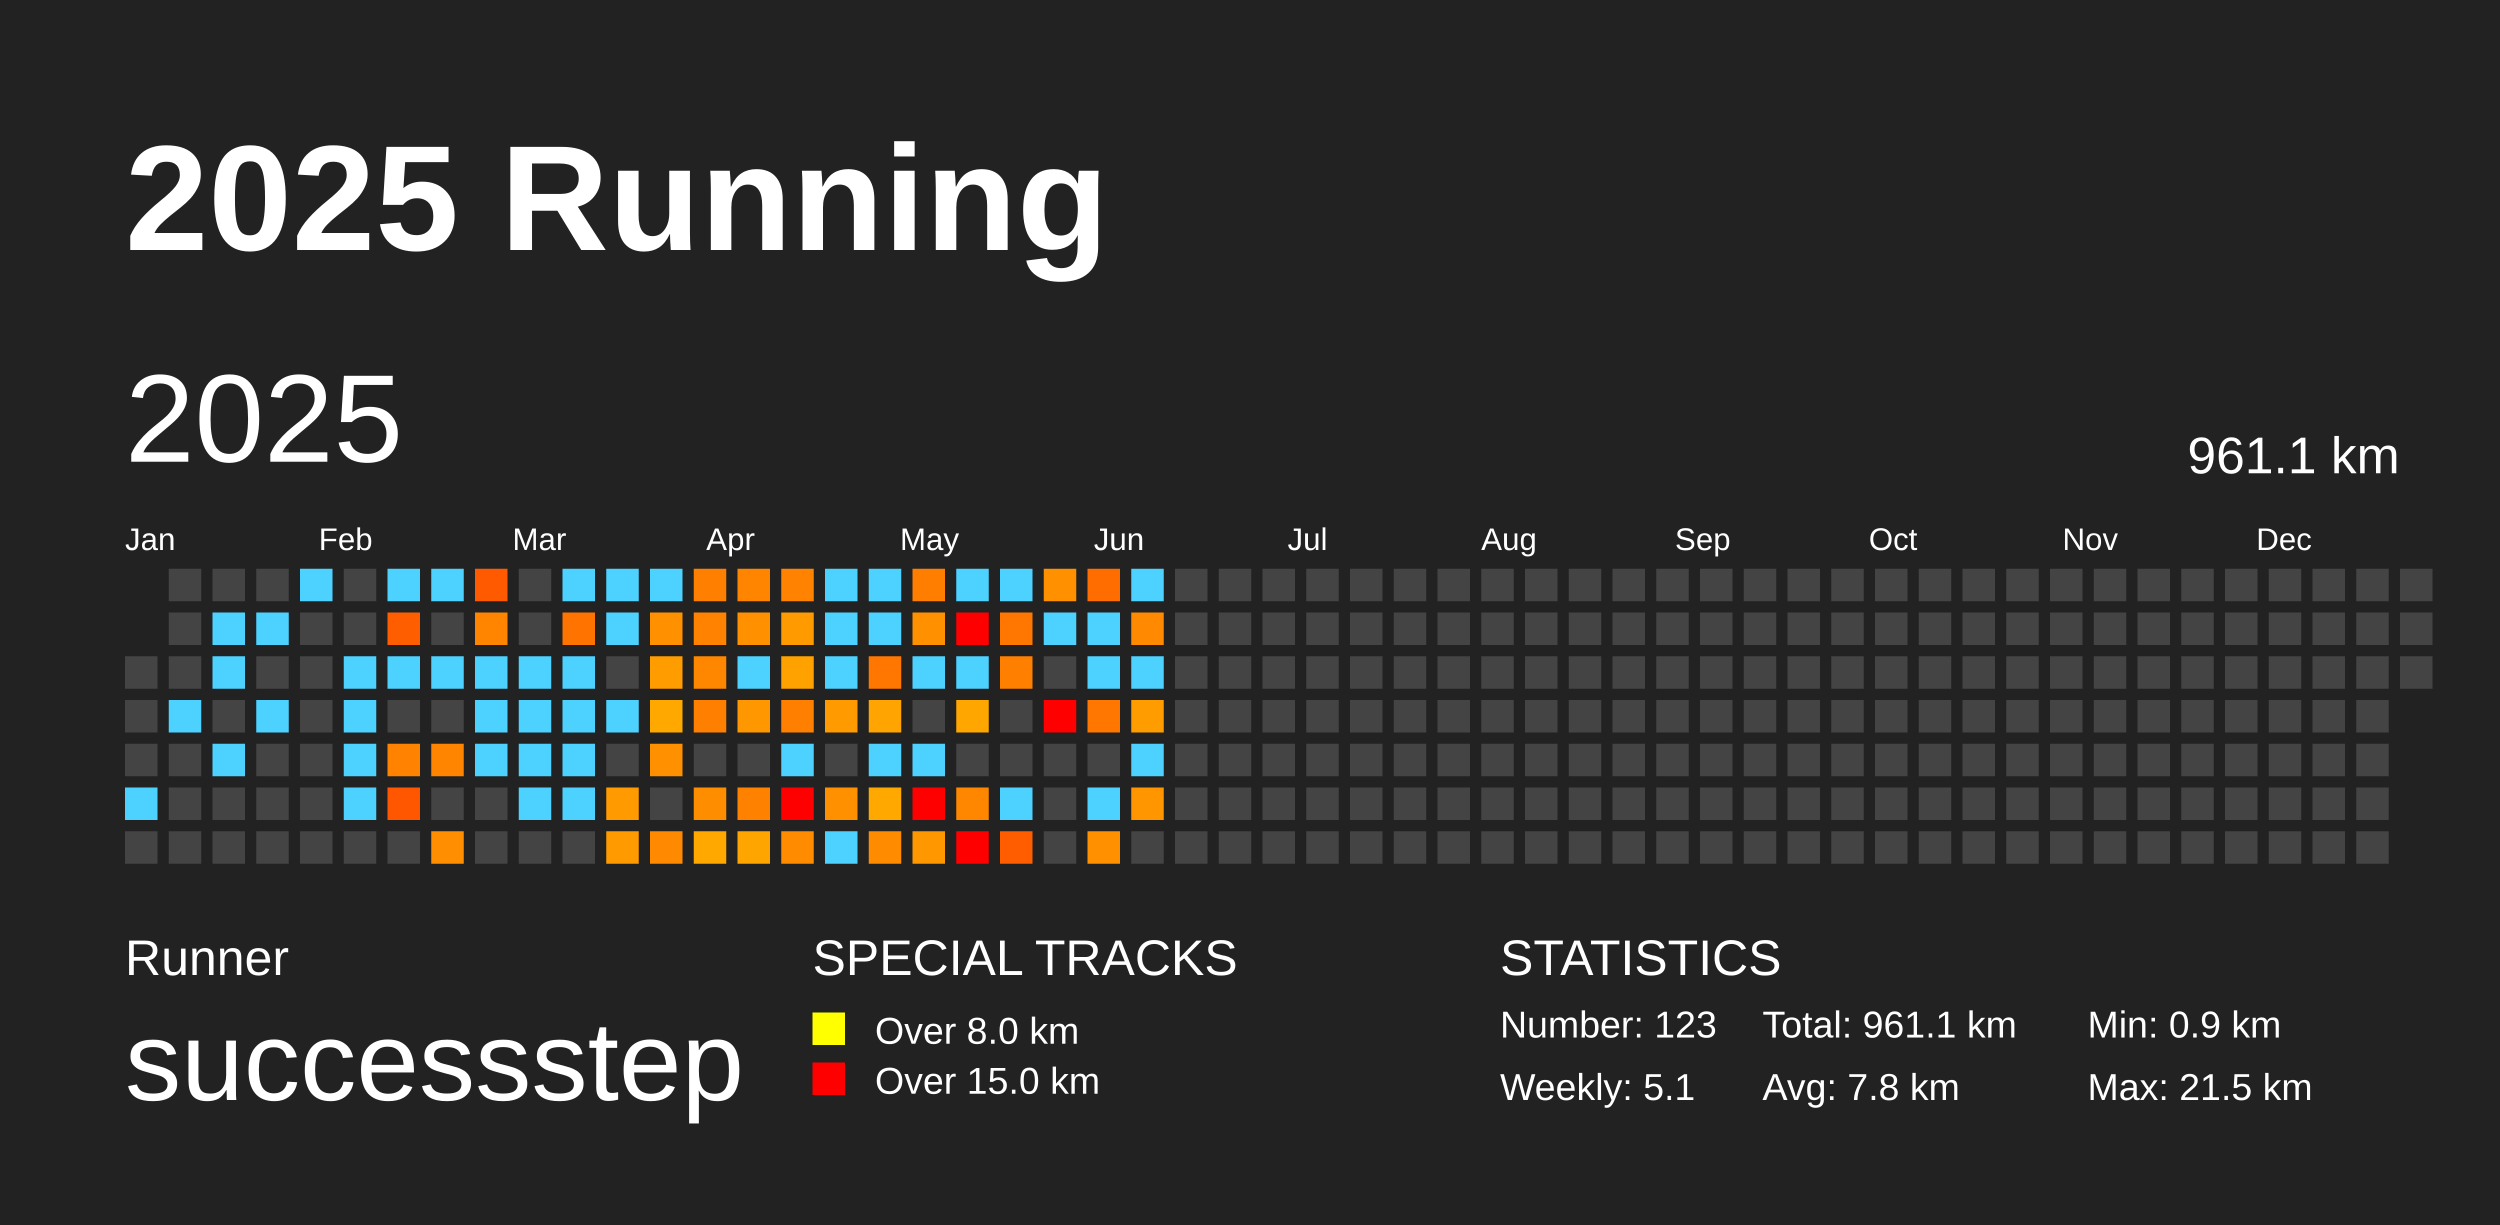
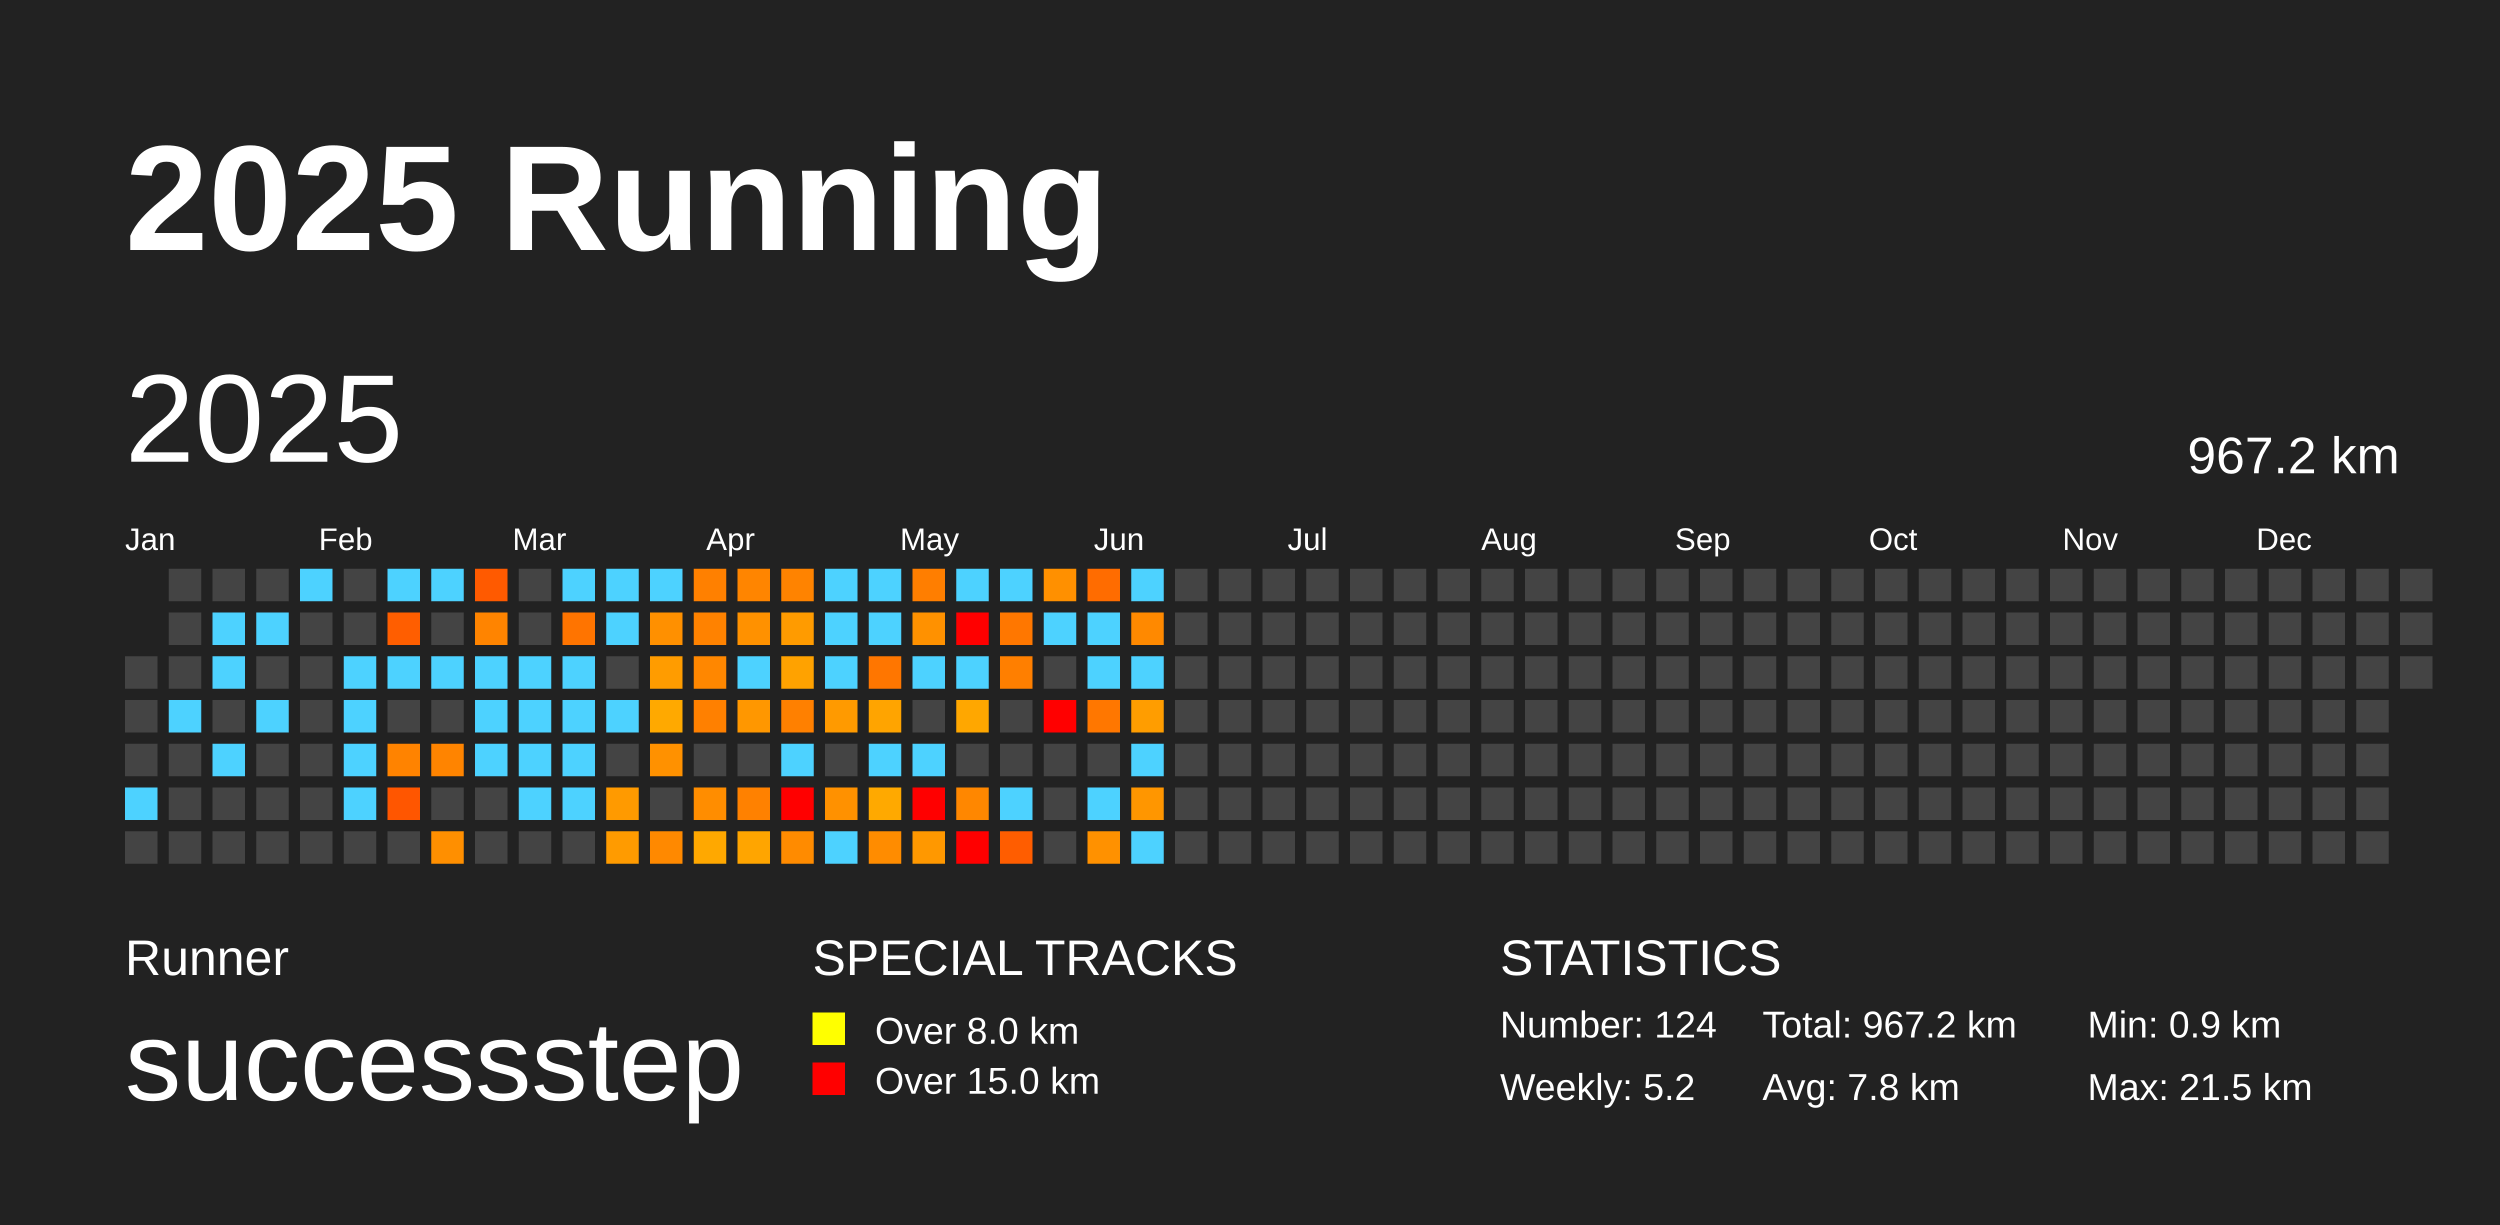
<svg xmlns="http://www.w3.org/2000/svg" baseProfile="full" height="98mm" version="1.1" viewBox="0,0,200,98" width="200mm">
  <defs />
  <rect fill="#222222" height="98" width="200" x="0" y="0" />
  <text fill="#FFFFFF" style="font-size:12px; font-family:Arial; font-weight:bold;" x="10" y="20">2025 Running</text>
  <text fill="#FFFFFF" style="font-size:4px; font-family:Arial" x="10" y="78">Runner</text>
  <text fill="#FFFFFF" style="font-size:9px; font-family:Arial" x="10" y="88">successstep</text>
  <text fill="#FFFFFF" style="font-size:4px; font-family:Arial" x="65" y="78">SPECIAL TRACKS</text>
  <rect fill="yellow" height="2.6" width="2.6" x="65" y="81" />
  <text fill="#FFFFFF" style="font-size:3px; font-family:Arial" x="70" y="83.5">Over 8.0 km</text>
  <rect fill="red" height="2.6" width="2.6" x="65" y="85" />
  <text fill="#FFFFFF" style="font-size:3px; font-family:Arial" x="70" y="87.5">Over 15.0 km</text>
  <text fill="#FFFFFF" style="font-size:4px; font-family:Arial" x="120" y="78">STATISTICS</text>
-   <text fill="#FFFFFF" style="font-size:3px; font-family:Arial" x="120" y="83">Number: 123</text>
-   <text fill="#FFFFFF" style="font-size:3px; font-family:Arial" x="120" y="88">Weekly: 5.1</text>
-   <text fill="#FFFFFF" style="font-size:3px; font-family:Arial" x="141" y="83">Total: 961.1 km</text>
+   <text fill="#FFFFFF" style="font-size:3px; font-family:Arial" x="120" y="83">Number: 124</text>
+   <text fill="#FFFFFF" style="font-size:3px; font-family:Arial" x="120" y="88">Weekly: 5.2</text>
+   <text fill="#FFFFFF" style="font-size:3px; font-family:Arial" x="141" y="83">Total: 967.2 km</text>
  <text fill="#FFFFFF" style="font-size:3px; font-family:Arial" x="141" y="88">Avg: 7.8 km</text>
  <text fill="#FFFFFF" style="font-size:3px; font-family:Arial" x="167" y="83">Min: 0.9 km</text>
  <text fill="#FFFFFF" style="font-size:3px; font-family:Arial" x="167" y="88">Max: 21.5 km</text>
  <text dominant-baseline="hanging" fill="#FFFFFF" style="font-size:10.0px; font-family:Arial;" x="10" y="30">2025</text>
-   <text dominant-baseline="hanging" fill="#FFFFFF" style="font-size:4.125px; font-family:Arial;" x="175" y="35">961.1 km</text>
+   <text dominant-baseline="hanging" fill="#FFFFFF" style="font-size:4.125px; font-family:Arial;" x="175" y="35">967.2 km</text>
  <text fill="#FFFFFF" style="font-size:2.5px; font-family:Arial" x="10.0" y="44">Jan</text>
  <text fill="#FFFFFF" style="font-size:2.5px; font-family:Arial" x="25.5" y="44">Feb</text>
  <text fill="#FFFFFF" style="font-size:2.5px; font-family:Arial" x="41.0" y="44">Mar</text>
  <text fill="#FFFFFF" style="font-size:2.5px; font-family:Arial" x="56.5" y="44">Apr</text>
  <text fill="#FFFFFF" style="font-size:2.5px; font-family:Arial" x="72.0" y="44">May</text>
  <text fill="#FFFFFF" style="font-size:2.5px; font-family:Arial" x="87.5" y="44">Jun</text>
  <text fill="#FFFFFF" style="font-size:2.5px; font-family:Arial" x="103.0" y="44">Jul</text>
  <text fill="#FFFFFF" style="font-size:2.5px; font-family:Arial" x="118.5" y="44">Aug</text>
  <text fill="#FFFFFF" style="font-size:2.5px; font-family:Arial" x="134.0" y="44">Sep</text>
  <text fill="#FFFFFF" style="font-size:2.5px; font-family:Arial" x="149.5" y="44">Oct</text>
  <text fill="#FFFFFF" style="font-size:2.5px; font-family:Arial" x="165.0" y="44">Nov</text>
  <text fill="#FFFFFF" style="font-size:2.5px; font-family:Arial" x="180.5" y="44">Dec</text>
  <rect fill="#444444" height="2.6" width="2.6" x="10.0" y="52.5" />
  <rect fill="#444444" height="2.6" width="2.6" x="10.0" y="56.0" />
  <rect fill="#444444" height="2.6" width="2.6" x="10.0" y="59.5" />
  <rect fill="#4dd2ff" height="2.6" width="2.6" x="10.0" y="63.0" />
  <rect fill="#444444" height="2.6" width="2.6" x="10.0" y="66.5" />
  <rect fill="#444444" height="2.6" width="2.6" x="13.5" y="45.5" />
  <rect fill="#444444" height="2.6" width="2.6" x="13.5" y="49.0" />
  <rect fill="#444444" height="2.6" width="2.6" x="13.5" y="52.5" />
  <rect fill="#4dd2ff" height="2.6" width="2.6" x="13.5" y="56.0" />
  <rect fill="#444444" height="2.6" width="2.6" x="13.5" y="59.5" />
  <rect fill="#444444" height="2.6" width="2.6" x="13.5" y="63.0" />
  <rect fill="#444444" height="2.6" width="2.6" x="13.5" y="66.5" />
  <rect fill="#444444" height="2.6" width="2.6" x="17.0" y="45.5" />
  <rect fill="#4dd2ff" height="2.6" width="2.6" x="17.0" y="49.0" />
  <rect fill="#4dd2ff" height="2.6" width="2.6" x="17.0" y="52.5" />
  <rect fill="#444444" height="2.6" width="2.6" x="17.0" y="56.0" />
  <rect fill="#4dd2ff" height="2.6" width="2.6" x="17.0" y="59.5" />
  <rect fill="#444444" height="2.6" width="2.6" x="17.0" y="63.0" />
  <rect fill="#444444" height="2.6" width="2.6" x="17.0" y="66.5" />
  <rect fill="#444444" height="2.6" width="2.6" x="20.5" y="45.5" />
  <rect fill="#4dd2ff" height="2.6" width="2.6" x="20.5" y="49.0" />
  <rect fill="#444444" height="2.6" width="2.6" x="20.5" y="52.5" />
  <rect fill="#4dd2ff" height="2.6" width="2.6" x="20.5" y="56.0" />
  <rect fill="#444444" height="2.6" width="2.6" x="20.5" y="59.5" />
  <rect fill="#444444" height="2.6" width="2.6" x="20.5" y="63.0" />
  <rect fill="#444444" height="2.6" width="2.6" x="20.5" y="66.5" />
  <rect fill="#4dd2ff" height="2.6" width="2.6" x="24.0" y="45.5" />
  <rect fill="#444444" height="2.6" width="2.6" x="24.0" y="49.0" />
  <rect fill="#444444" height="2.6" width="2.6" x="24.0" y="52.5" />
  <rect fill="#444444" height="2.6" width="2.6" x="24.0" y="56.0" />
  <rect fill="#444444" height="2.6" width="2.6" x="24.0" y="59.5" />
  <rect fill="#444444" height="2.6" width="2.6" x="24.0" y="63.0" />
  <rect fill="#444444" height="2.6" width="2.6" x="24.0" y="66.5" />
  <rect fill="#444444" height="2.6" width="2.6" x="27.5" y="45.5" />
  <rect fill="#444444" height="2.6" width="2.6" x="27.5" y="49.0" />
  <rect fill="#4dd2ff" height="2.6" width="2.6" x="27.5" y="52.5" />
  <rect fill="#4dd2ff" height="2.6" width="2.6" x="27.5" y="56.0" />
  <rect fill="#4dd2ff" height="2.6" width="2.6" x="27.5" y="59.5" />
  <rect fill="#4dd2ff" height="2.6" width="2.6" x="27.5" y="63.0" />
  <rect fill="#444444" height="2.6" width="2.6" x="27.5" y="66.5" />
  <rect fill="#4dd2ff" height="2.6" width="2.6" x="31.0" y="45.5" />
  <rect fill="#ff5e00" height="2.6" width="2.6" x="31.0" y="49.0" />
  <rect fill="#4dd2ff" height="2.6" width="2.6" x="31.0" y="52.5" />
  <rect fill="#444444" height="2.6" width="2.6" x="31.0" y="56.0" />
  <rect fill="#ff8300" height="2.6" width="2.6" x="31.0" y="59.5" />
  <rect fill="#ff5600" height="2.6" width="2.6" x="31.0" y="63.0" />
  <rect fill="#444444" height="2.6" width="2.6" x="31.0" y="66.5" />
  <rect fill="#4dd2ff" height="2.6" width="2.6" x="34.5" y="45.5" />
  <rect fill="#444444" height="2.6" width="2.6" x="34.5" y="49.0" />
  <rect fill="#4dd2ff" height="2.6" width="2.6" x="34.5" y="52.5" />
  <rect fill="#444444" height="2.6" width="2.6" x="34.5" y="56.0" />
  <rect fill="#ff8400" height="2.6" width="2.6" x="34.5" y="59.5" />
  <rect fill="#444444" height="2.6" width="2.6" x="34.5" y="63.0" />
  <rect fill="#ff8f00" height="2.6" width="2.6" x="34.5" y="66.5" />
  <rect fill="#ff5a00" height="2.6" width="2.6" x="38.0" y="45.5" />
  <rect fill="#ff8400" height="2.6" width="2.6" x="38.0" y="49.0" />
  <rect fill="#4dd2ff" height="2.6" width="2.6" x="38.0" y="52.5" />
  <rect fill="#4dd2ff" height="2.6" width="2.6" x="38.0" y="56.0" />
  <rect fill="#4dd2ff" height="2.6" width="2.6" x="38.0" y="59.5" />
  <rect fill="#444444" height="2.6" width="2.6" x="38.0" y="63.0" />
  <rect fill="#444444" height="2.6" width="2.6" x="38.0" y="66.5" />
  <rect fill="#444444" height="2.6" width="2.6" x="41.5" y="45.5" />
  <rect fill="#444444" height="2.6" width="2.6" x="41.5" y="49.0" />
  <rect fill="#4dd2ff" height="2.6" width="2.6" x="41.5" y="52.5" />
  <rect fill="#4dd2ff" height="2.6" width="2.6" x="41.5" y="56.0" />
  <rect fill="#4dd2ff" height="2.6" width="2.6" x="41.5" y="59.5" />
  <rect fill="#4dd2ff" height="2.6" width="2.6" x="41.5" y="63.0" />
  <rect fill="#444444" height="2.6" width="2.6" x="41.5" y="66.5" />
  <rect fill="#4dd2ff" height="2.6" width="2.6" x="45.0" y="45.5" />
  <rect fill="#ff7400" height="2.6" width="2.6" x="45.0" y="49.0" />
  <rect fill="#4dd2ff" height="2.6" width="2.6" x="45.0" y="52.5" />
  <rect fill="#4dd2ff" height="2.6" width="2.6" x="45.0" y="56.0" />
  <rect fill="#4dd2ff" height="2.6" width="2.6" x="45.0" y="59.5" />
  <rect fill="#4dd2ff" height="2.6" width="2.6" x="45.0" y="63.0" />
  <rect fill="#444444" height="2.6" width="2.6" x="45.0" y="66.5" />
  <rect fill="#4dd2ff" height="2.6" width="2.6" x="48.5" y="45.5" />
  <rect fill="#4dd2ff" height="2.6" width="2.6" x="48.5" y="49.0" />
  <rect fill="#444444" height="2.6" width="2.6" x="48.5" y="52.5" />
  <rect fill="#4dd2ff" height="2.6" width="2.6" x="48.5" y="56.0" />
  <rect fill="#444444" height="2.6" width="2.6" x="48.5" y="59.5" />
  <rect fill="#ff9a00" height="2.6" width="2.6" x="48.5" y="63.0" />
  <rect fill="#ff9b00" height="2.6" width="2.6" x="48.5" y="66.5" />
  <rect fill="#4dd2ff" height="2.6" width="2.6" x="52.0" y="45.5" />
  <rect fill="#ff9000" height="2.6" width="2.6" x="52.0" y="49.0" />
  <rect fill="#ff9c00" height="2.6" width="2.6" x="52.0" y="52.5" />
  <rect fill="#ffa900" height="2.6" width="2.6" x="52.0" y="56.0" />
  <rect fill="#ff9100" height="2.6" width="2.6" x="52.0" y="59.5" />
  <rect fill="#444444" height="2.6" width="2.6" x="52.0" y="63.0" />
  <rect fill="#ff8900" height="2.6" width="2.6" x="52.0" y="66.5" />
  <rect fill="#ff8000" height="2.6" width="2.6" x="55.5" y="45.5" />
  <rect fill="#ff8200" height="2.6" width="2.6" x="55.5" y="49.0" />
  <rect fill="#ff8700" height="2.6" width="2.6" x="55.5" y="52.5" />
  <rect fill="#ff8000" height="2.6" width="2.6" x="55.5" y="56.0" />
  <rect fill="#444444" height="2.6" width="2.6" x="55.5" y="59.5" />
  <rect fill="#ff8d00" height="2.6" width="2.6" x="55.5" y="63.0" />
  <rect fill="#ffa800" height="2.6" width="2.6" x="55.5" y="66.5" />
  <rect fill="#ff8500" height="2.6" width="2.6" x="59.0" y="45.5" />
  <rect fill="#ff9100" height="2.6" width="2.6" x="59.0" y="49.0" />
  <rect fill="#4dd2ff" height="2.6" width="2.6" x="59.0" y="52.5" />
  <rect fill="#ff9700" height="2.6" width="2.6" x="59.0" y="56.0" />
  <rect fill="#444444" height="2.6" width="2.6" x="59.0" y="59.5" />
  <rect fill="#ff8100" height="2.6" width="2.6" x="59.0" y="63.0" />
  <rect fill="#ffa500" height="2.6" width="2.6" x="59.0" y="66.5" />
  <rect fill="#ff8300" height="2.6" width="2.6" x="62.5" y="45.5" />
  <rect fill="#ff9b00" height="2.6" width="2.6" x="62.5" y="49.0" />
  <rect fill="#ffa200" height="2.6" width="2.6" x="62.5" y="52.5" />
  <rect fill="#ff8000" height="2.6" width="2.6" x="62.5" y="56.0" />
  <rect fill="#4dd2ff" height="2.6" width="2.6" x="62.5" y="59.5" />
  <rect fill="red" height="2.6" width="2.6" x="62.5" y="63.0" />
  <rect fill="#ff8b00" height="2.6" width="2.6" x="62.5" y="66.5" />
  <rect fill="#4dd2ff" height="2.6" width="2.6" x="66.0" y="45.5" />
  <rect fill="#4dd2ff" height="2.6" width="2.6" x="66.0" y="49.0" />
  <rect fill="#4dd2ff" height="2.6" width="2.6" x="66.0" y="52.5" />
  <rect fill="#ff9a00" height="2.6" width="2.6" x="66.0" y="56.0" />
  <rect fill="#444444" height="2.6" width="2.6" x="66.0" y="59.5" />
  <rect fill="#ff9100" height="2.6" width="2.6" x="66.0" y="63.0" />
  <rect fill="#4dd2ff" height="2.6" width="2.6" x="66.0" y="66.5" />
  <rect fill="#4dd2ff" height="2.6" width="2.6" x="69.5" y="45.5" />
  <rect fill="#4dd2ff" height="2.6" width="2.6" x="69.5" y="49.0" />
  <rect fill="#ff7600" height="2.6" width="2.6" x="69.5" y="52.5" />
  <rect fill="#ffa400" height="2.6" width="2.6" x="69.5" y="56.0" />
  <rect fill="#4dd2ff" height="2.6" width="2.6" x="69.5" y="59.5" />
  <rect fill="#ffa900" height="2.6" width="2.6" x="69.5" y="63.0" />
  <rect fill="#ff8c00" height="2.6" width="2.6" x="69.5" y="66.5" />
  <rect fill="#ff7e00" height="2.6" width="2.6" x="73.0" y="45.5" />
  <rect fill="#ff9100" height="2.6" width="2.6" x="73.0" y="49.0" />
  <rect fill="#4dd2ff" height="2.6" width="2.6" x="73.0" y="52.5" />
  <rect fill="#444444" height="2.6" width="2.6" x="73.0" y="56.0" />
  <rect fill="#4dd2ff" height="2.6" width="2.6" x="73.0" y="59.5" />
  <rect fill="red" height="2.6" width="2.6" x="73.0" y="63.0" />
  <rect fill="#ff9800" height="2.6" width="2.6" x="73.0" y="66.5" />
  <rect fill="#4dd2ff" height="2.6" width="2.6" x="76.5" y="45.5" />
  <rect fill="red" height="2.6" width="2.6" x="76.5" y="49.0" />
  <rect fill="#4dd2ff" height="2.6" width="2.6" x="76.5" y="52.5" />
  <rect fill="#ffa700" height="2.6" width="2.6" x="76.5" y="56.0" />
  <rect fill="#444444" height="2.6" width="2.6" x="76.5" y="59.5" />
  <rect fill="#ff8700" height="2.6" width="2.6" x="76.5" y="63.0" />
  <rect fill="red" height="2.6" width="2.6" x="76.5" y="66.5" />
  <rect fill="#4dd2ff" height="2.6" width="2.6" x="80.0" y="45.5" />
  <rect fill="#ff7700" height="2.6" width="2.6" x="80.0" y="49.0" />
  <rect fill="#ff7f00" height="2.6" width="2.6" x="80.0" y="52.5" />
  <rect fill="#444444" height="2.6" width="2.6" x="80.0" y="56.0" />
  <rect fill="#444444" height="2.6" width="2.6" x="80.0" y="59.5" />
  <rect fill="#4dd2ff" height="2.6" width="2.6" x="80.0" y="63.0" />
  <rect fill="#ff5d00" height="2.6" width="2.6" x="80.0" y="66.5" />
  <rect fill="#ff9000" height="2.6" width="2.6" x="83.5" y="45.5" />
  <rect fill="#4dd2ff" height="2.6" width="2.6" x="83.5" y="49.0" />
  <rect fill="#444444" height="2.6" width="2.6" x="83.5" y="52.5" />
  <rect fill="red" height="2.6" width="2.6" x="83.5" y="56.0" />
  <rect fill="#444444" height="2.6" width="2.6" x="83.5" y="59.5" />
  <rect fill="#444444" height="2.6" width="2.6" x="83.5" y="63.0" />
  <rect fill="#444444" height="2.6" width="2.6" x="83.5" y="66.5" />
  <rect fill="#ff6c00" height="2.6" width="2.6" x="87.0" y="45.5" />
  <rect fill="#4dd2ff" height="2.6" width="2.6" x="87.0" y="49.0" />
  <rect fill="#4dd2ff" height="2.6" width="2.6" x="87.0" y="52.5" />
  <rect fill="#ff7700" height="2.6" width="2.6" x="87.0" y="56.0" />
  <rect fill="#444444" height="2.6" width="2.6" x="87.0" y="59.5" />
  <rect fill="#4dd2ff" height="2.6" width="2.6" x="87.0" y="63.0" />
  <rect fill="#ff9100" height="2.6" width="2.6" x="87.0" y="66.5" />
  <rect fill="#4dd2ff" height="2.6" width="2.6" x="90.5" y="45.5" />
  <rect fill="#ff8900" height="2.6" width="2.6" x="90.5" y="49.0" />
  <rect fill="#4dd2ff" height="2.6" width="2.6" x="90.5" y="52.5" />
  <rect fill="#ff9d00" height="2.6" width="2.6" x="90.5" y="56.0" />
  <rect fill="#4dd2ff" height="2.6" width="2.6" x="90.5" y="59.5" />
  <rect fill="#ff9600" height="2.6" width="2.6" x="90.5" y="63.0" />
-   <rect fill="#444444" height="2.6" width="2.6" x="90.5" y="66.5" />
+   <rect fill="#4dd2ff" height="2.6" width="2.6" x="90.5" y="66.5" />
  <rect fill="#444444" height="2.6" width="2.6" x="94.0" y="45.5" />
  <rect fill="#444444" height="2.6" width="2.6" x="94.0" y="49.0" />
  <rect fill="#444444" height="2.6" width="2.6" x="94.0" y="52.5" />
  <rect fill="#444444" height="2.6" width="2.6" x="94.0" y="56.0" />
  <rect fill="#444444" height="2.6" width="2.6" x="94.0" y="59.5" />
  <rect fill="#444444" height="2.6" width="2.6" x="94.0" y="63.0" />
  <rect fill="#444444" height="2.6" width="2.6" x="94.0" y="66.5" />
  <rect fill="#444444" height="2.6" width="2.6" x="97.5" y="45.5" />
  <rect fill="#444444" height="2.6" width="2.6" x="97.5" y="49.0" />
  <rect fill="#444444" height="2.6" width="2.6" x="97.5" y="52.5" />
  <rect fill="#444444" height="2.6" width="2.6" x="97.5" y="56.0" />
  <rect fill="#444444" height="2.6" width="2.6" x="97.5" y="59.5" />
  <rect fill="#444444" height="2.6" width="2.6" x="97.5" y="63.0" />
  <rect fill="#444444" height="2.6" width="2.6" x="97.5" y="66.5" />
  <rect fill="#444444" height="2.6" width="2.6" x="101.0" y="45.5" />
  <rect fill="#444444" height="2.6" width="2.6" x="101.0" y="49.0" />
  <rect fill="#444444" height="2.6" width="2.6" x="101.0" y="52.5" />
  <rect fill="#444444" height="2.6" width="2.6" x="101.0" y="56.0" />
  <rect fill="#444444" height="2.6" width="2.6" x="101.0" y="59.5" />
  <rect fill="#444444" height="2.6" width="2.6" x="101.0" y="63.0" />
  <rect fill="#444444" height="2.6" width="2.6" x="101.0" y="66.5" />
  <rect fill="#444444" height="2.6" width="2.6" x="104.5" y="45.5" />
  <rect fill="#444444" height="2.6" width="2.6" x="104.5" y="49.0" />
  <rect fill="#444444" height="2.6" width="2.6" x="104.5" y="52.5" />
  <rect fill="#444444" height="2.6" width="2.6" x="104.5" y="56.0" />
  <rect fill="#444444" height="2.6" width="2.6" x="104.5" y="59.5" />
  <rect fill="#444444" height="2.6" width="2.6" x="104.5" y="63.0" />
  <rect fill="#444444" height="2.6" width="2.6" x="104.5" y="66.5" />
  <rect fill="#444444" height="2.6" width="2.6" x="108.0" y="45.5" />
  <rect fill="#444444" height="2.6" width="2.6" x="108.0" y="49.0" />
  <rect fill="#444444" height="2.6" width="2.6" x="108.0" y="52.5" />
  <rect fill="#444444" height="2.6" width="2.6" x="108.0" y="56.0" />
  <rect fill="#444444" height="2.6" width="2.6" x="108.0" y="59.5" />
  <rect fill="#444444" height="2.6" width="2.6" x="108.0" y="63.0" />
  <rect fill="#444444" height="2.6" width="2.6" x="108.0" y="66.5" />
  <rect fill="#444444" height="2.6" width="2.6" x="111.5" y="45.5" />
  <rect fill="#444444" height="2.6" width="2.6" x="111.5" y="49.0" />
  <rect fill="#444444" height="2.6" width="2.6" x="111.5" y="52.5" />
  <rect fill="#444444" height="2.6" width="2.6" x="111.5" y="56.0" />
  <rect fill="#444444" height="2.6" width="2.6" x="111.5" y="59.5" />
  <rect fill="#444444" height="2.6" width="2.6" x="111.5" y="63.0" />
  <rect fill="#444444" height="2.6" width="2.6" x="111.5" y="66.5" />
  <rect fill="#444444" height="2.6" width="2.6" x="115.0" y="45.5" />
  <rect fill="#444444" height="2.6" width="2.6" x="115.0" y="49.0" />
  <rect fill="#444444" height="2.6" width="2.6" x="115.0" y="52.5" />
  <rect fill="#444444" height="2.6" width="2.6" x="115.0" y="56.0" />
  <rect fill="#444444" height="2.6" width="2.6" x="115.0" y="59.5" />
  <rect fill="#444444" height="2.6" width="2.6" x="115.0" y="63.0" />
  <rect fill="#444444" height="2.6" width="2.6" x="115.0" y="66.5" />
  <rect fill="#444444" height="2.6" width="2.6" x="118.5" y="45.5" />
  <rect fill="#444444" height="2.6" width="2.6" x="118.5" y="49.0" />
  <rect fill="#444444" height="2.6" width="2.6" x="118.5" y="52.5" />
  <rect fill="#444444" height="2.6" width="2.6" x="118.5" y="56.0" />
  <rect fill="#444444" height="2.6" width="2.6" x="118.5" y="59.5" />
  <rect fill="#444444" height="2.6" width="2.6" x="118.5" y="63.0" />
  <rect fill="#444444" height="2.6" width="2.6" x="118.5" y="66.5" />
  <rect fill="#444444" height="2.6" width="2.6" x="122.0" y="45.5" />
  <rect fill="#444444" height="2.6" width="2.6" x="122.0" y="49.0" />
  <rect fill="#444444" height="2.6" width="2.6" x="122.0" y="52.5" />
  <rect fill="#444444" height="2.6" width="2.6" x="122.0" y="56.0" />
  <rect fill="#444444" height="2.6" width="2.6" x="122.0" y="59.5" />
  <rect fill="#444444" height="2.6" width="2.6" x="122.0" y="63.0" />
  <rect fill="#444444" height="2.6" width="2.6" x="122.0" y="66.5" />
  <rect fill="#444444" height="2.6" width="2.6" x="125.5" y="45.5" />
  <rect fill="#444444" height="2.6" width="2.6" x="125.5" y="49.0" />
  <rect fill="#444444" height="2.6" width="2.6" x="125.5" y="52.5" />
  <rect fill="#444444" height="2.6" width="2.6" x="125.5" y="56.0" />
  <rect fill="#444444" height="2.6" width="2.6" x="125.5" y="59.5" />
  <rect fill="#444444" height="2.6" width="2.6" x="125.5" y="63.0" />
  <rect fill="#444444" height="2.6" width="2.6" x="125.5" y="66.5" />
  <rect fill="#444444" height="2.6" width="2.6" x="129.0" y="45.5" />
  <rect fill="#444444" height="2.6" width="2.6" x="129.0" y="49.0" />
  <rect fill="#444444" height="2.6" width="2.6" x="129.0" y="52.5" />
  <rect fill="#444444" height="2.6" width="2.6" x="129.0" y="56.0" />
  <rect fill="#444444" height="2.6" width="2.6" x="129.0" y="59.5" />
  <rect fill="#444444" height="2.6" width="2.6" x="129.0" y="63.0" />
  <rect fill="#444444" height="2.6" width="2.6" x="129.0" y="66.5" />
  <rect fill="#444444" height="2.6" width="2.6" x="132.5" y="45.5" />
  <rect fill="#444444" height="2.6" width="2.6" x="132.5" y="49.0" />
  <rect fill="#444444" height="2.6" width="2.6" x="132.5" y="52.5" />
  <rect fill="#444444" height="2.6" width="2.6" x="132.5" y="56.0" />
  <rect fill="#444444" height="2.6" width="2.6" x="132.5" y="59.5" />
  <rect fill="#444444" height="2.6" width="2.6" x="132.5" y="63.0" />
  <rect fill="#444444" height="2.6" width="2.6" x="132.5" y="66.5" />
  <rect fill="#444444" height="2.6" width="2.6" x="136.0" y="45.5" />
  <rect fill="#444444" height="2.6" width="2.6" x="136.0" y="49.0" />
  <rect fill="#444444" height="2.6" width="2.6" x="136.0" y="52.5" />
  <rect fill="#444444" height="2.6" width="2.6" x="136.0" y="56.0" />
  <rect fill="#444444" height="2.6" width="2.6" x="136.0" y="59.5" />
  <rect fill="#444444" height="2.6" width="2.6" x="136.0" y="63.0" />
  <rect fill="#444444" height="2.6" width="2.6" x="136.0" y="66.5" />
  <rect fill="#444444" height="2.6" width="2.6" x="139.5" y="45.5" />
  <rect fill="#444444" height="2.6" width="2.6" x="139.5" y="49.0" />
  <rect fill="#444444" height="2.6" width="2.6" x="139.5" y="52.5" />
  <rect fill="#444444" height="2.6" width="2.6" x="139.5" y="56.0" />
  <rect fill="#444444" height="2.6" width="2.6" x="139.5" y="59.5" />
  <rect fill="#444444" height="2.6" width="2.6" x="139.5" y="63.0" />
  <rect fill="#444444" height="2.6" width="2.6" x="139.5" y="66.5" />
  <rect fill="#444444" height="2.6" width="2.6" x="143.0" y="45.5" />
  <rect fill="#444444" height="2.6" width="2.6" x="143.0" y="49.0" />
  <rect fill="#444444" height="2.6" width="2.6" x="143.0" y="52.5" />
  <rect fill="#444444" height="2.6" width="2.6" x="143.0" y="56.0" />
  <rect fill="#444444" height="2.6" width="2.6" x="143.0" y="59.5" />
  <rect fill="#444444" height="2.6" width="2.6" x="143.0" y="63.0" />
  <rect fill="#444444" height="2.6" width="2.6" x="143.0" y="66.5" />
  <rect fill="#444444" height="2.6" width="2.6" x="146.5" y="45.5" />
  <rect fill="#444444" height="2.6" width="2.6" x="146.5" y="49.0" />
  <rect fill="#444444" height="2.6" width="2.6" x="146.5" y="52.5" />
  <rect fill="#444444" height="2.6" width="2.6" x="146.5" y="56.0" />
  <rect fill="#444444" height="2.6" width="2.6" x="146.5" y="59.5" />
  <rect fill="#444444" height="2.6" width="2.6" x="146.5" y="63.0" />
  <rect fill="#444444" height="2.6" width="2.6" x="146.5" y="66.5" />
  <rect fill="#444444" height="2.6" width="2.6" x="150.0" y="45.5" />
  <rect fill="#444444" height="2.6" width="2.6" x="150.0" y="49.0" />
  <rect fill="#444444" height="2.6" width="2.6" x="150.0" y="52.5" />
  <rect fill="#444444" height="2.6" width="2.6" x="150.0" y="56.0" />
  <rect fill="#444444" height="2.6" width="2.6" x="150.0" y="59.5" />
  <rect fill="#444444" height="2.6" width="2.6" x="150.0" y="63.0" />
  <rect fill="#444444" height="2.6" width="2.6" x="150.0" y="66.5" />
  <rect fill="#444444" height="2.6" width="2.6" x="153.5" y="45.5" />
  <rect fill="#444444" height="2.6" width="2.6" x="153.5" y="49.0" />
  <rect fill="#444444" height="2.6" width="2.6" x="153.5" y="52.5" />
  <rect fill="#444444" height="2.6" width="2.6" x="153.5" y="56.0" />
  <rect fill="#444444" height="2.6" width="2.6" x="153.5" y="59.5" />
  <rect fill="#444444" height="2.6" width="2.6" x="153.5" y="63.0" />
  <rect fill="#444444" height="2.6" width="2.6" x="153.5" y="66.5" />
  <rect fill="#444444" height="2.6" width="2.6" x="157.0" y="45.5" />
  <rect fill="#444444" height="2.6" width="2.6" x="157.0" y="49.0" />
  <rect fill="#444444" height="2.6" width="2.6" x="157.0" y="52.5" />
  <rect fill="#444444" height="2.6" width="2.6" x="157.0" y="56.0" />
  <rect fill="#444444" height="2.6" width="2.6" x="157.0" y="59.5" />
  <rect fill="#444444" height="2.6" width="2.6" x="157.0" y="63.0" />
  <rect fill="#444444" height="2.6" width="2.6" x="157.0" y="66.5" />
  <rect fill="#444444" height="2.6" width="2.6" x="160.5" y="45.5" />
  <rect fill="#444444" height="2.6" width="2.6" x="160.5" y="49.0" />
  <rect fill="#444444" height="2.6" width="2.6" x="160.5" y="52.5" />
  <rect fill="#444444" height="2.6" width="2.6" x="160.5" y="56.0" />
  <rect fill="#444444" height="2.6" width="2.6" x="160.5" y="59.5" />
  <rect fill="#444444" height="2.6" width="2.6" x="160.5" y="63.0" />
  <rect fill="#444444" height="2.6" width="2.6" x="160.5" y="66.5" />
  <rect fill="#444444" height="2.6" width="2.6" x="164.0" y="45.5" />
  <rect fill="#444444" height="2.6" width="2.6" x="164.0" y="49.0" />
  <rect fill="#444444" height="2.6" width="2.6" x="164.0" y="52.5" />
  <rect fill="#444444" height="2.6" width="2.6" x="164.0" y="56.0" />
  <rect fill="#444444" height="2.6" width="2.6" x="164.0" y="59.5" />
  <rect fill="#444444" height="2.6" width="2.6" x="164.0" y="63.0" />
  <rect fill="#444444" height="2.6" width="2.6" x="164.0" y="66.5" />
  <rect fill="#444444" height="2.6" width="2.6" x="167.5" y="45.5" />
  <rect fill="#444444" height="2.6" width="2.6" x="167.5" y="49.0" />
  <rect fill="#444444" height="2.6" width="2.6" x="167.5" y="52.5" />
  <rect fill="#444444" height="2.6" width="2.6" x="167.5" y="56.0" />
  <rect fill="#444444" height="2.6" width="2.6" x="167.5" y="59.5" />
  <rect fill="#444444" height="2.6" width="2.6" x="167.5" y="63.0" />
  <rect fill="#444444" height="2.6" width="2.6" x="167.5" y="66.5" />
  <rect fill="#444444" height="2.6" width="2.6" x="171.0" y="45.5" />
  <rect fill="#444444" height="2.6" width="2.6" x="171.0" y="49.0" />
  <rect fill="#444444" height="2.6" width="2.6" x="171.0" y="52.5" />
  <rect fill="#444444" height="2.6" width="2.6" x="171.0" y="56.0" />
  <rect fill="#444444" height="2.6" width="2.6" x="171.0" y="59.5" />
  <rect fill="#444444" height="2.6" width="2.6" x="171.0" y="63.0" />
  <rect fill="#444444" height="2.6" width="2.6" x="171.0" y="66.5" />
  <rect fill="#444444" height="2.6" width="2.6" x="174.5" y="45.5" />
  <rect fill="#444444" height="2.6" width="2.6" x="174.5" y="49.0" />
  <rect fill="#444444" height="2.6" width="2.6" x="174.5" y="52.5" />
  <rect fill="#444444" height="2.6" width="2.6" x="174.5" y="56.0" />
  <rect fill="#444444" height="2.6" width="2.6" x="174.5" y="59.5" />
  <rect fill="#444444" height="2.6" width="2.6" x="174.5" y="63.0" />
  <rect fill="#444444" height="2.6" width="2.6" x="174.5" y="66.5" />
  <rect fill="#444444" height="2.6" width="2.6" x="178.0" y="45.5" />
  <rect fill="#444444" height="2.6" width="2.6" x="178.0" y="49.0" />
  <rect fill="#444444" height="2.6" width="2.6" x="178.0" y="52.5" />
  <rect fill="#444444" height="2.6" width="2.6" x="178.0" y="56.0" />
  <rect fill="#444444" height="2.6" width="2.6" x="178.0" y="59.5" />
  <rect fill="#444444" height="2.6" width="2.6" x="178.0" y="63.0" />
  <rect fill="#444444" height="2.6" width="2.6" x="178.0" y="66.5" />
  <rect fill="#444444" height="2.6" width="2.6" x="181.5" y="45.5" />
  <rect fill="#444444" height="2.6" width="2.6" x="181.5" y="49.0" />
  <rect fill="#444444" height="2.6" width="2.6" x="181.5" y="52.5" />
  <rect fill="#444444" height="2.6" width="2.6" x="181.5" y="56.0" />
  <rect fill="#444444" height="2.6" width="2.6" x="181.5" y="59.5" />
  <rect fill="#444444" height="2.6" width="2.6" x="181.5" y="63.0" />
  <rect fill="#444444" height="2.6" width="2.6" x="181.5" y="66.5" />
  <rect fill="#444444" height="2.6" width="2.6" x="185.0" y="45.5" />
  <rect fill="#444444" height="2.6" width="2.6" x="185.0" y="49.0" />
  <rect fill="#444444" height="2.6" width="2.6" x="185.0" y="52.5" />
  <rect fill="#444444" height="2.6" width="2.6" x="185.0" y="56.0" />
  <rect fill="#444444" height="2.6" width="2.6" x="185.0" y="59.5" />
  <rect fill="#444444" height="2.6" width="2.6" x="185.0" y="63.0" />
  <rect fill="#444444" height="2.6" width="2.6" x="185.0" y="66.5" />
  <rect fill="#444444" height="2.6" width="2.6" x="188.5" y="45.5" />
  <rect fill="#444444" height="2.6" width="2.6" x="188.5" y="49.0" />
  <rect fill="#444444" height="2.6" width="2.6" x="188.5" y="52.5" />
  <rect fill="#444444" height="2.6" width="2.6" x="188.5" y="56.0" />
  <rect fill="#444444" height="2.6" width="2.6" x="188.5" y="59.5" />
  <rect fill="#444444" height="2.6" width="2.6" x="188.5" y="63.0" />
  <rect fill="#444444" height="2.6" width="2.6" x="188.5" y="66.5" />
  <rect fill="#444444" height="2.6" width="2.6" x="192.0" y="45.5" />
  <rect fill="#444444" height="2.6" width="2.6" x="192.0" y="49.0" />
  <rect fill="#444444" height="2.6" width="2.6" x="192.0" y="52.5" />
</svg>
